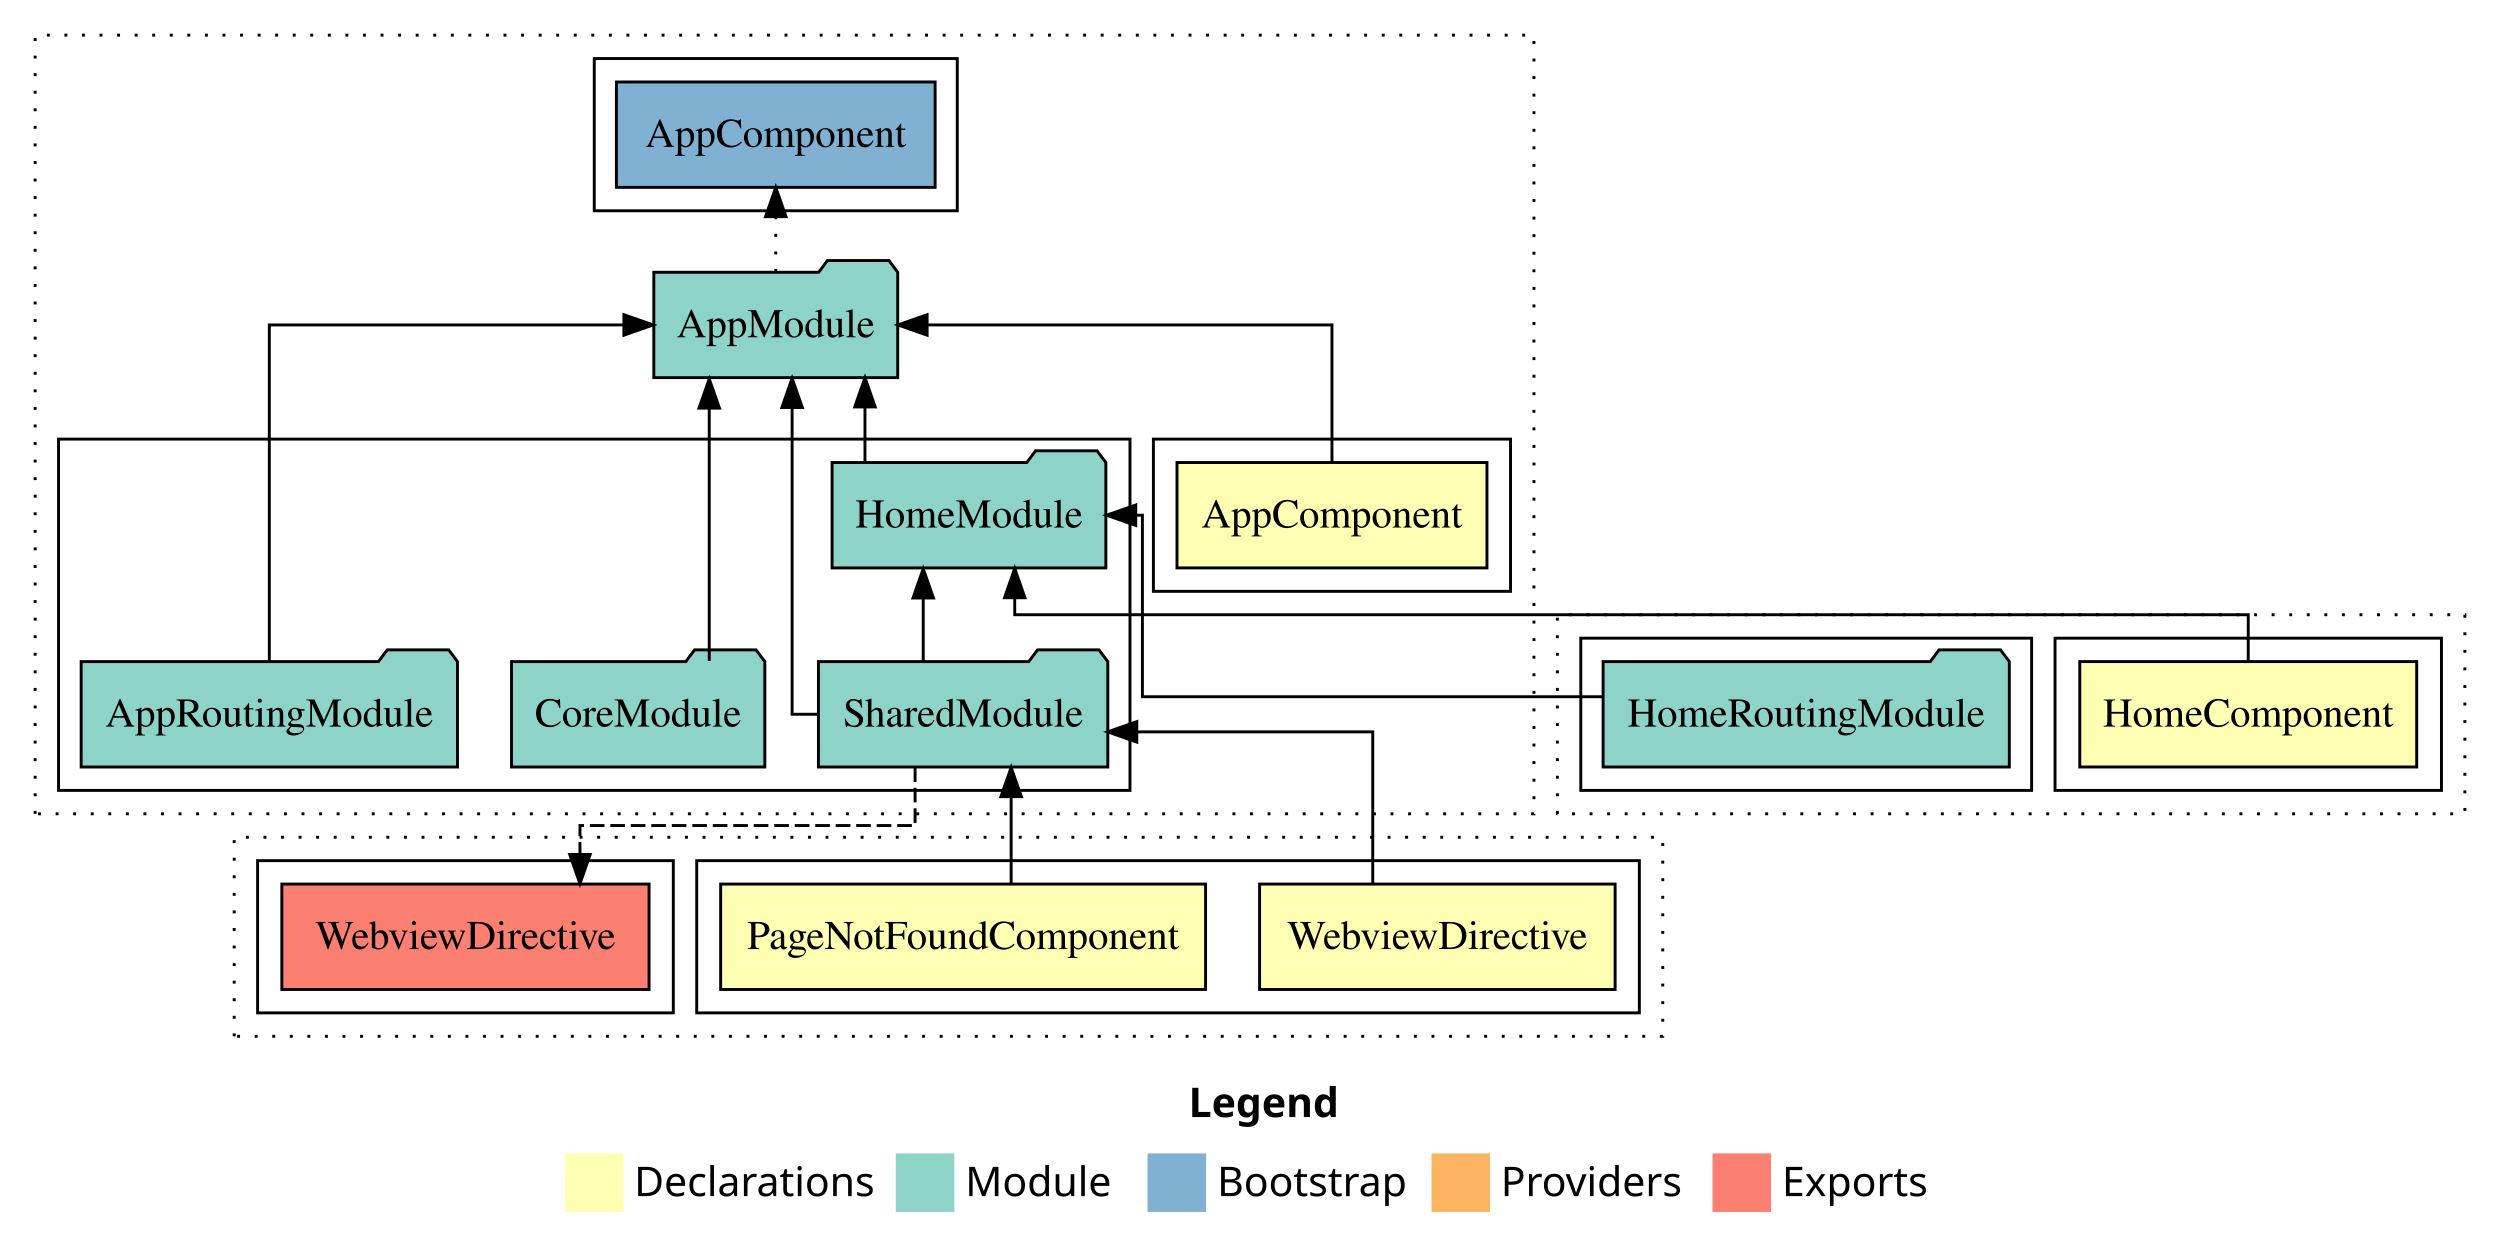
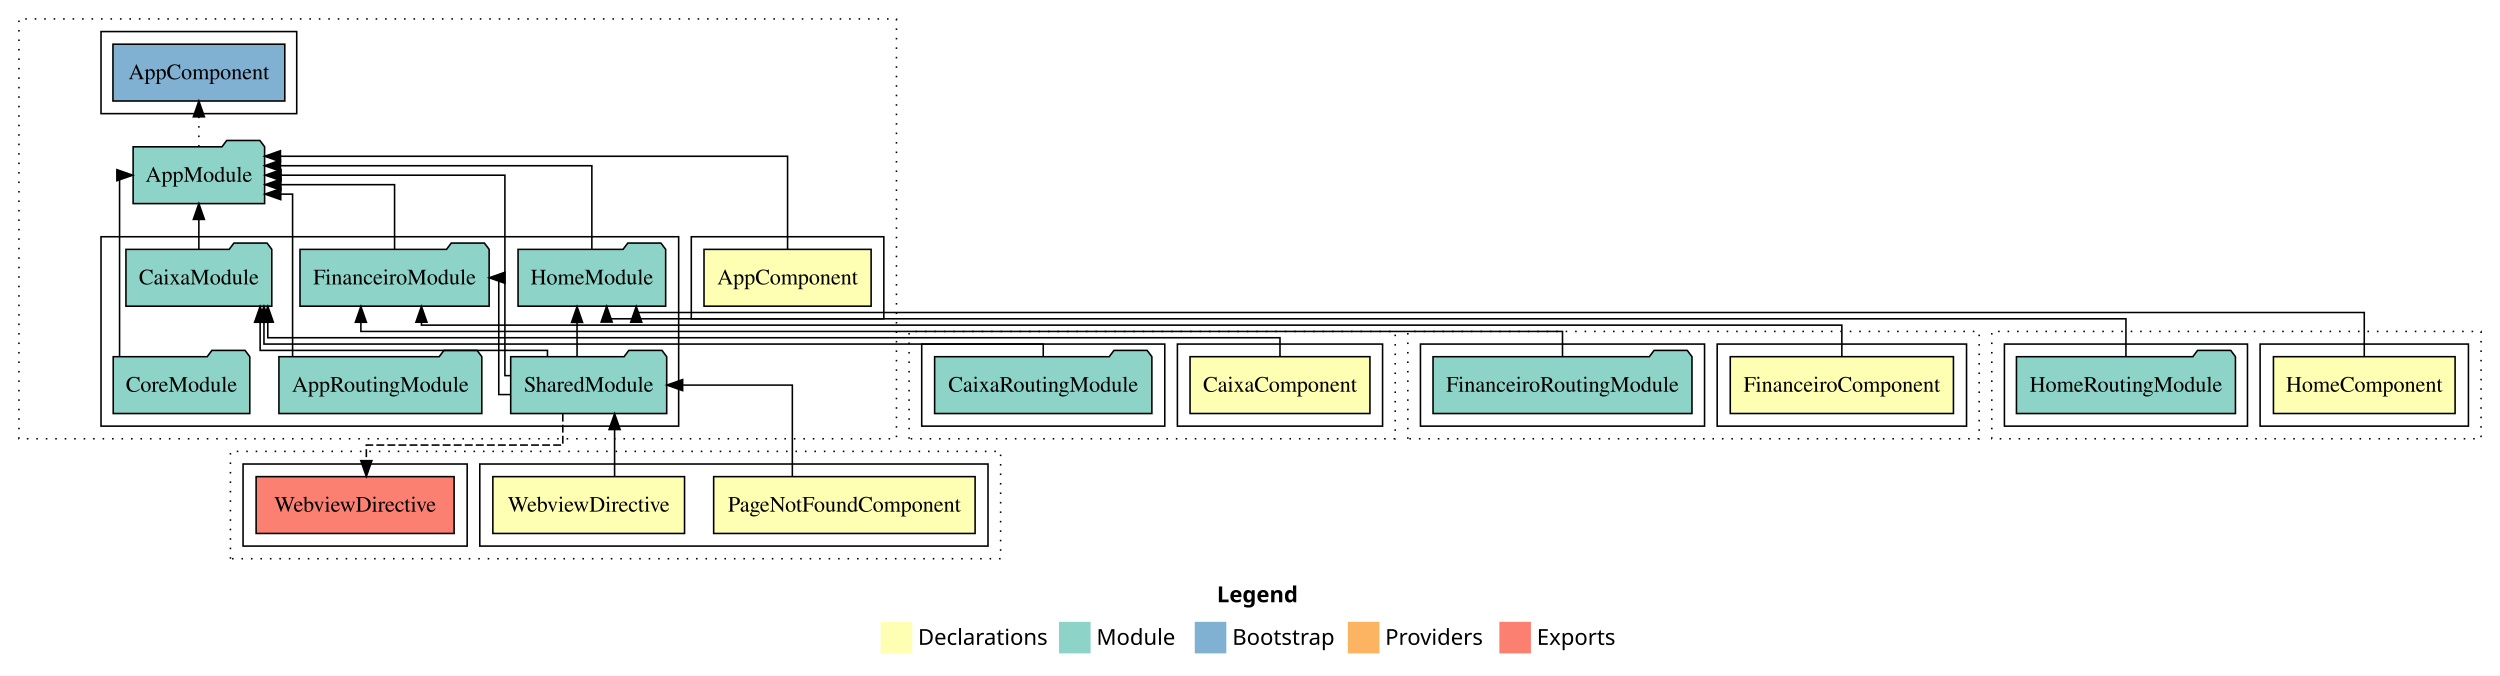
- <svg xmlns="http://www.w3.org/2000/svg" width="854pt" height="428pt" viewBox="0.00 0.00 854.00 428.00">
+ <svg xmlns="http://www.w3.org/2000/svg" width="1584pt" height="428pt" viewBox="0.00 0.00 1584.00 428.00">
  <g id="graph0" class="graph" transform="scale(1 1) rotate(0) translate(4 424)">
-     <polygon fill="#ffffff" stroke="transparent" points="-4,4 -4,-424 850,-424 850,4 -4,4" />
-     <text text-anchor="start" x="402.009" y="-42.4" font-family="sans-serif" font-weight="bold" font-size="14.00" fill="#000000">Legend</text>
-     <polygon fill="#ffffb3" stroke="transparent" points="189,-10 189,-30 209,-30 209,-10 189,-10" />
-     <text text-anchor="start" x="212.629" y="-15.4" font-family="sans-serif" font-size="14.00" fill="#000000">  Declarations</text>
-     <polygon fill="#8dd3c7" stroke="transparent" points="302,-10 302,-30 322,-30 322,-10 302,-10" />
-     <text text-anchor="start" x="325.725" y="-15.4" font-family="sans-serif" font-size="14.00" fill="#000000">  Module</text>
-     <polygon fill="#80b1d3" stroke="transparent" points="388,-10 388,-30 408,-30 408,-10 388,-10" />
-     <text text-anchor="start" x="411.781" y="-15.4" font-family="sans-serif" font-size="14.00" fill="#000000">  Bootstrap</text>
-     <polygon fill="#fdb462" stroke="transparent" points="485,-10 485,-30 505,-30 505,-10 485,-10" />
-     <text text-anchor="start" x="508.673" y="-15.4" font-family="sans-serif" font-size="14.00" fill="#000000">  Providers</text>
-     <polygon fill="#fb8072" stroke="transparent" points="581,-10 581,-30 601,-30 601,-10 581,-10" />
-     <text text-anchor="start" x="604.726" y="-15.4" font-family="sans-serif" font-size="14.00" fill="#000000">  Exports</text>
+     <polygon fill="#ffffff" stroke="transparent" points="-4,4 -4,-424 1580,-424 1580,4 -4,4" />
+     <text text-anchor="start" x="767.009" y="-42.4" font-family="sans-serif" font-weight="bold" font-size="14.00" fill="#000000">Legend</text>
+     <polygon fill="#ffffb3" stroke="transparent" points="554,-10 554,-30 574,-30 574,-10 554,-10" />
+     <text text-anchor="start" x="577.629" y="-15.4" font-family="sans-serif" font-size="14.00" fill="#000000">  Declarations</text>
+     <polygon fill="#8dd3c7" stroke="transparent" points="667,-10 667,-30 687,-30 687,-10 667,-10" />
+     <text text-anchor="start" x="690.725" y="-15.4" font-family="sans-serif" font-size="14.00" fill="#000000">  Module</text>
+     <polygon fill="#80b1d3" stroke="transparent" points="753,-10 753,-30 773,-30 773,-10 753,-10" />
+     <text text-anchor="start" x="776.781" y="-15.4" font-family="sans-serif" font-size="14.00" fill="#000000">  Bootstrap</text>
+     <polygon fill="#fdb462" stroke="transparent" points="850,-10 850,-30 870,-30 870,-10 850,-10" />
+     <text text-anchor="start" x="873.673" y="-15.4" font-family="sans-serif" font-size="14.00" fill="#000000">  Providers</text>
+     <polygon fill="#fb8072" stroke="transparent" points="946,-10 946,-30 966,-30 966,-10 946,-10" />
+     <text text-anchor="start" x="969.726" y="-15.4" font-family="sans-serif" font-size="14.00" fill="#000000">  Exports</text>
    <g id="clust1" class="cluster">
-       <polygon fill="none" stroke="#000000" stroke-dasharray="1,5" points="8,-146 8,-412 520,-412 520,-146 8,-146" />
+       <polygon fill="none" stroke="#000000" stroke-dasharray="1,5" points="8,-146 8,-412 564,-412 564,-146 8,-146" />
    </g>
    <g id="clust2" class="cluster">
-       <polygon fill="none" stroke="#000000" points="390,-222 390,-274 512,-274 512,-222 390,-222" />
+       <polygon fill="none" stroke="#000000" points="434,-222 434,-274 556,-274 556,-222 434,-222" />
    </g>
    <g id="clust4" class="cluster">
-       <polygon fill="none" stroke="#000000" points="16,-154 16,-274 382,-274 382,-154 16,-154" />
+       <polygon fill="none" stroke="#000000" points="60,-154 60,-274 426,-274 426,-154 60,-154" />
    </g>
    <g id="clust6" class="cluster">
-       <polygon fill="none" stroke="#000000" points="199,-352 199,-404 323,-404 323,-352 199,-352" />
-     </g>
-     <g id="clust20" class="cluster">
-       <polygon fill="none" stroke="#000000" stroke-dasharray="1,5" points="528,-146 528,-214 838,-214 838,-146 528,-146" />
-     </g>
-     <g id="clust21" class="cluster">
-       <polygon fill="none" stroke="#000000" points="698,-154 698,-206 830,-206 830,-154 698,-154" />
-     </g>
-     <g id="clust23" class="cluster">
-       <polygon fill="none" stroke="#000000" points="536,-154 536,-206 690,-206 690,-154 536,-154" />
+       <polygon fill="none" stroke="#000000" points="60,-352 60,-404 184,-404 184,-352 60,-352" />
+     </g>
+     <g id="clust14" class="cluster">
+       <polygon fill="none" stroke="#000000" stroke-dasharray="1,5" points="572,-146 572,-214 880,-214 880,-146 572,-146" />
+     </g>
+     <g id="clust15" class="cluster">
+       <polygon fill="none" stroke="#000000" points="742,-154 742,-206 872,-206 872,-154 742,-154" />
+     </g>
+     <g id="clust17" class="cluster">
+       <polygon fill="none" stroke="#000000" points="580,-154 580,-206 734,-206 734,-154 580,-154" />
    </g>
    <g id="clust33" class="cluster">
-       <polygon fill="none" stroke="#000000" stroke-dasharray="1,5" points="76,-70 76,-138 564,-138 564,-70 76,-70" />
+       <polygon fill="none" stroke="#000000" stroke-dasharray="1,5" points="888,-146 888,-214 1250,-214 1250,-146 888,-146" />
    </g>
    <g id="clust34" class="cluster">
-       <polygon fill="none" stroke="#000000" points="234,-78 234,-130 556,-130 556,-78 234,-78" />
-     </g>
-     <g id="clust38" class="cluster">
-       <polygon fill="none" stroke="#000000" points="84,-78 84,-130 226,-130 226,-78 84,-78" />
+       <polygon fill="none" stroke="#000000" points="1084,-154 1084,-206 1242,-206 1242,-154 1084,-154" />
+     </g>
+     <g id="clust36" class="cluster">
+       <polygon fill="none" stroke="#000000" points="896,-154 896,-206 1076,-206 1076,-154 896,-154" />
+     </g>
+     <g id="clust46" class="cluster">
+       <polygon fill="none" stroke="#000000" stroke-dasharray="1,5" points="1258,-146 1258,-214 1568,-214 1568,-146 1258,-146" />
+     </g>
+     <g id="clust47" class="cluster">
+       <polygon fill="none" stroke="#000000" points="1428,-154 1428,-206 1560,-206 1560,-154 1428,-154" />
+     </g>
+     <g id="clust49" class="cluster">
+       <polygon fill="none" stroke="#000000" points="1266,-154 1266,-206 1420,-206 1420,-154 1266,-154" />
+     </g>
+     <g id="clust59" class="cluster">
+       <polygon fill="none" stroke="#000000" stroke-dasharray="1,5" points="142,-70 142,-138 630,-138 630,-70 142,-70" />
+     </g>
+     <g id="clust60" class="cluster">
+       <polygon fill="none" stroke="#000000" points="300,-78 300,-130 622,-130 622,-78 300,-78" />
+     </g>
+     <g id="clust64" class="cluster">
+       <polygon fill="none" stroke="#000000" points="150,-78 150,-130 292,-130 292,-78 150,-78" />
    </g>
    <g id="node1" class="node">
-       <polygon fill="#ffffb3" stroke="#000000" points="503.94,-266 398.06,-266 398.06,-230 503.94,-230 503.94,-266" />
-       <text text-anchor="middle" x="451" y="-243.8" font-family="Times,serif" font-size="14.00" fill="#000000">AppComponent</text>
+       <polygon fill="#ffffb3" stroke="#000000" points="547.94,-266 442.06,-266 442.06,-230 547.94,-230 547.94,-266" />
+       <text text-anchor="middle" x="495" y="-243.8" font-family="Times,serif" font-size="14.00" fill="#000000">AppComponent</text>
    </g>
    <g id="node2" class="node">
-       <polygon fill="#8dd3c7" stroke="#000000" points="302.657,-331 299.657,-335 278.657,-335 275.657,-331 219.343,-331 219.343,-295 302.657,-295 302.657,-331" />
-       <text text-anchor="middle" x="261" y="-308.8" font-family="Times,serif" font-size="14.00" fill="#000000">AppModule</text>
+       <polygon fill="#8dd3c7" stroke="#000000" points="163.657,-331 160.657,-335 139.657,-335 136.657,-331 80.343,-331 80.343,-295 163.657,-295 163.657,-331" />
+       <text text-anchor="middle" x="122" y="-308.8" font-family="Times,serif" font-size="14.00" fill="#000000">AppModule</text>
    </g>
    <g id="edge1" class="edge">
-       <path fill="none" stroke="#000000" d="M451,-266.106C451,-285.339 451,-313 451,-313 451,-313 312.696,-313 312.696,-313" />
-       <polygon fill="#000000" stroke="#000000" points="312.696,-309.5 302.696,-313 312.696,-316.5 312.696,-309.5" />
+       <path fill="none" stroke="#000000" d="M495,-266.248C495,-289.018 495,-325 495,-325 495,-325 173.702,-325 173.702,-325" />
+       <polygon fill="#000000" stroke="#000000" points="173.702,-321.5 163.702,-325 173.702,-328.5 173.702,-321.5" />
+     </g>
+     <g id="node9" class="node">
+       <polygon fill="#80b1d3" stroke="#000000" points="176.439,-396 67.561,-396 67.561,-360 176.439,-360 176.439,-396" />
+       <text text-anchor="middle" x="122" y="-373.8" font-family="Times,serif" font-size="14.00" fill="#000000">AppComponent </text>
+     </g>
+     <g id="edge8" class="edge">
+       <path fill="none" stroke="#000000" stroke-dasharray="1,5" d="M122,-331.106C122,-331.106 122,-349.991 122,-349.991" />
+       <polygon fill="#000000" stroke="#000000" points="118.5,-349.991 122,-359.991 125.5,-349.991 118.5,-349.991" />
+     </g>
+     <g id="node3" class="node">
+       <polygon fill="#8dd3c7" stroke="#000000" points="301.274,-198 298.274,-202 277.274,-202 274.274,-198 172.726,-198 172.726,-162 301.274,-162 301.274,-198" />
+       <text text-anchor="middle" x="237" y="-175.8" font-family="Times,serif" font-size="14.00" fill="#000000">AppRoutingModule</text>
+     </g>
+     <g id="edge2" class="edge">
+       <path fill="none" stroke="#000000" d="M181.38,-198.115C181.38,-231.87 181.38,-301 181.38,-301 181.38,-301 173.885,-301 173.885,-301" />
+       <polygon fill="#000000" stroke="#000000" points="173.885,-297.5 163.885,-301 173.885,-304.5 173.885,-297.5" />
+     </g>
+     <g id="node4" class="node">
+       <polygon fill="#8dd3c7" stroke="#000000" points="168.206,-266 165.206,-270 144.206,-270 141.206,-266 75.794,-266 75.794,-230 168.206,-230 168.206,-266" />
+       <text text-anchor="middle" x="122" y="-243.8" font-family="Times,serif" font-size="14.00" fill="#000000">CaixaModule</text>
+     </g>
+     <g id="edge3" class="edge">
+       <path fill="none" stroke="#000000" d="M122,-266.106C122,-266.106 122,-284.991 122,-284.991" />
+       <polygon fill="#000000" stroke="#000000" points="118.5,-284.991 122,-294.991 125.5,-284.991 118.5,-284.991" />
+     </g>
+     <g id="node5" class="node">
+       <polygon fill="#8dd3c7" stroke="#000000" points="154.262,-198 151.262,-202 130.262,-202 127.262,-198 67.738,-198 67.738,-162 154.262,-162 154.262,-198" />
+       <text text-anchor="middle" x="111" y="-175.8" font-family="Times,serif" font-size="14.00" fill="#000000">CoreModule</text>
+     </g>
+     <g id="edge4" class="edge">
+       <path fill="none" stroke="#000000" d="M71.758,-198.214C71.758,-234.64 71.758,-313 71.758,-313 71.758,-313 72.588,-313 72.588,-313" />
+       <polygon fill="#000000" stroke="#000000" points="70.055,-316.5 80.055,-313 70.054,-309.5 70.055,-316.5" />
+     </g>
+     <g id="node6" class="node">
+       <polygon fill="#8dd3c7" stroke="#000000" points="305.919,-266 302.919,-270 281.919,-270 278.919,-266 186.081,-266 186.081,-230 305.919,-230 305.919,-266" />
+       <text text-anchor="middle" x="246" y="-243.8" font-family="Times,serif" font-size="14.00" fill="#000000">FinanceiroModule</text>
+     </g>
+     <g id="edge5" class="edge">
+       <path fill="none" stroke="#000000" d="M246,-266.022C246,-283.373 246,-307 246,-307 246,-307 173.981,-307 173.981,-307" />
+       <polygon fill="#000000" stroke="#000000" points="173.981,-303.5 163.981,-307 173.981,-310.5 173.981,-303.5" />
    </g>
    <g id="node7" class="node">
-       <polygon fill="#80b1d3" stroke="#000000" points="315.439,-396 206.561,-396 206.561,-360 315.439,-360 315.439,-396" />
-       <text text-anchor="middle" x="261" y="-373.8" font-family="Times,serif" font-size="14.00" fill="#000000">AppComponent </text>
+       <polygon fill="#8dd3c7" stroke="#000000" points="417.762,-266 414.762,-270 393.762,-270 390.762,-266 324.238,-266 324.238,-230 417.762,-230 417.762,-266" />
+       <text text-anchor="middle" x="371" y="-243.8" font-family="Times,serif" font-size="14.00" fill="#000000">HomeModule</text>
    </g>
    <g id="edge6" class="edge">
-       <path fill="none" stroke="#000000" stroke-dasharray="1,5" d="M261,-331.106C261,-331.106 261,-349.991 261,-349.991" />
-       <polygon fill="#000000" stroke="#000000" points="257.5,-349.991 261,-359.991 264.5,-349.991 257.5,-349.991" />
-     </g>
-     <g id="node3" class="node">
-       <polygon fill="#8dd3c7" stroke="#000000" points="152.274,-198 149.274,-202 128.274,-202 125.274,-198 23.726,-198 23.726,-162 152.274,-162 152.274,-198" />
-       <text text-anchor="middle" x="88" y="-175.8" font-family="Times,serif" font-size="14.00" fill="#000000">AppRoutingModule</text>
-     </g>
-     <g id="edge2" class="edge">
-       <path fill="none" stroke="#000000" d="M88,-198.214C88,-234.64 88,-313 88,-313 88,-313 209.121,-313 209.121,-313" />
-       <polygon fill="#000000" stroke="#000000" points="209.122,-316.5 219.121,-313 209.121,-309.5 209.122,-316.5" />
-     </g>
-     <g id="node4" class="node">
-       <polygon fill="#8dd3c7" stroke="#000000" points="257.262,-198 254.262,-202 233.262,-202 230.262,-198 170.738,-198 170.738,-162 257.262,-162 257.262,-198" />
-       <text text-anchor="middle" x="214" y="-175.8" font-family="Times,serif" font-size="14.00" fill="#000000">CoreModule</text>
-     </g>
-     <g id="edge3" class="edge">
-       <path fill="none" stroke="#000000" d="M238.276,-198.214C238.276,-198.214 238.276,-284.579 238.276,-284.579" />
-       <polygon fill="#000000" stroke="#000000" points="234.776,-284.579 238.276,-294.579 241.776,-284.579 234.776,-284.579" />
-     </g>
-     <g id="node5" class="node">
-       <polygon fill="#8dd3c7" stroke="#000000" points="373.762,-266 370.762,-270 349.762,-270 346.762,-266 280.238,-266 280.238,-230 373.762,-230 373.762,-266" />
-       <text text-anchor="middle" x="327" y="-243.8" font-family="Times,serif" font-size="14.00" fill="#000000">HomeModule</text>
-     </g>
-     <g id="edge4" class="edge">
-       <path fill="none" stroke="#000000" d="M291.474,-266.106C291.474,-266.106 291.474,-284.991 291.474,-284.991" />
-       <polygon fill="#000000" stroke="#000000" points="287.974,-284.991 291.474,-294.991 294.974,-284.991 287.974,-284.991" />
-     </g>
-     <g id="node6" class="node">
-       <polygon fill="#8dd3c7" stroke="#000000" points="374.423,-198 371.423,-202 350.423,-202 347.423,-198 275.577,-198 275.577,-162 374.423,-162 374.423,-198" />
-       <text text-anchor="middle" x="325" y="-175.8" font-family="Times,serif" font-size="14.00" fill="#000000">SharedModule</text>
-     </g>
-     <g id="edge5" class="edge">
-       <path fill="none" stroke="#000000" d="M275.712,-180C270.236,-180 266.585,-180 266.585,-180 266.585,-180 266.585,-284.786 266.585,-284.786" />
-       <polygon fill="#000000" stroke="#000000" points="263.085,-284.786 266.585,-294.786 270.085,-284.786 263.085,-284.786" />
+       <path fill="none" stroke="#000000" d="M371,-266.284C371,-287.321 371,-319 371,-319 371,-319 173.677,-319 173.677,-319" />
+       <polygon fill="#000000" stroke="#000000" points="173.677,-315.5 163.677,-319 173.677,-322.5 173.677,-315.5" />
+     </g>
+     <g id="node8" class="node">
+       <polygon fill="#8dd3c7" stroke="#000000" points="418.423,-198 415.423,-202 394.423,-202 391.423,-198 319.577,-198 319.577,-162 418.423,-162 418.423,-198" />
+       <text text-anchor="middle" x="369" y="-175.8" font-family="Times,serif" font-size="14.00" fill="#000000">SharedModule</text>
+     </g>
+     <g id="edge7" class="edge">
+       <path fill="none" stroke="#000000" d="M319.724,-186C317.334,-186 315.905,-186 315.905,-186 315.905,-186 315.905,-313 315.905,-313 315.905,-313 174.075,-313 174.075,-313" />
+       <polygon fill="#000000" stroke="#000000" points="174.075,-309.5 164.075,-313 174.075,-316.5 174.075,-309.5" />
+     </g>
+     <g id="edge11" class="edge">
+       <path fill="none" stroke="#000000" d="M342.872,-198.168C342.872,-200.448 342.872,-202 342.872,-202 342.872,-202 160.817,-202 160.817,-202 160.817,-202 160.817,-219.82 160.817,-219.82" />
+       <polygon fill="#000000" stroke="#000000" points="157.317,-219.82 160.817,-229.82 164.317,-219.82 157.317,-219.82" />
+     </g>
+     <g id="edge14" class="edge">
+       <path fill="none" stroke="#000000" d="M319.471,-174C314.946,-174 312.022,-174 312.022,-174 312.022,-174 312.022,-248 312.022,-248 312.022,-248 311.412,-248 311.412,-248" />
+       <polygon fill="#000000" stroke="#000000" points="315.929,-244.5 305.929,-248 315.929,-251.5 315.929,-244.5" />
+     </g>
+     <g id="edge17" class="edge">
+       <path fill="none" stroke="#000000" d="M361.624,-198.223C361.624,-198.223 361.624,-219.727 361.624,-219.727" />
+       <polygon fill="#000000" stroke="#000000" points="358.124,-219.727 361.624,-229.727 365.124,-219.727 358.124,-219.727" />
+     </g>
+     <g id="node18" class="node">
+       <polygon fill="#fb8072" stroke="#000000" points="283.724,-122 158.276,-122 158.276,-86 283.724,-86 283.724,-122" />
+       <text text-anchor="middle" x="221" y="-99.8" font-family="Times,serif" font-size="14.00" fill="#000000">WebviewDirective </text>
+     </g>
+     <g id="edge20" class="edge">
+       <path fill="none" stroke="#000000" stroke-dasharray="5,2" d="M352.596,-161.89C352.596,-152.103 352.596,-142 352.596,-142 352.596,-142 228.112,-142 228.112,-142 228.112,-142 228.112,-132.11 228.112,-132.11" />
+       <polygon fill="#000000" stroke="#000000" points="231.613,-132.11 228.112,-122.11 224.613,-132.11 231.613,-132.11" />
+     </g>
+     <g id="node10" class="node">
+       <polygon fill="#ffffb3" stroke="#000000" points="863.989,-198 750.011,-198 750.011,-162 863.989,-162 863.989,-198" />
+       <text text-anchor="middle" x="807" y="-175.8" font-family="Times,serif" font-size="14.00" fill="#000000">CaixaComponent</text>
    </g>
    <g id="edge9" class="edge">
-       <path fill="none" stroke="#000000" d="M311.373,-198.223C311.373,-198.223 311.373,-219.727 311.373,-219.727" />
-       <polygon fill="#000000" stroke="#000000" points="307.873,-219.727 311.373,-229.727 314.873,-219.727 307.873,-219.727" />
+       <path fill="none" stroke="#000000" d="M807,-198.143C807,-204.461 807,-210 807,-210 807,-210 165.674,-210 165.674,-210 165.674,-210 165.674,-219.89 165.674,-219.89" />
+       <polygon fill="#000000" stroke="#000000" points="162.174,-219.89 165.674,-229.89 169.174,-219.89 162.174,-219.89" />
+     </g>
+     <g id="node11" class="node">
+       <polygon fill="#8dd3c7" stroke="#000000" points="725.824,-198 722.824,-202 701.824,-202 698.824,-198 588.176,-198 588.176,-162 725.824,-162 725.824,-198" />
+       <text text-anchor="middle" x="657" y="-175.8" font-family="Times,serif" font-size="14.00" fill="#000000">CaixaRoutingModule</text>
+     </g>
+     <g id="edge10" class="edge">
+       <path fill="none" stroke="#000000" d="M657,-198.058C657,-202.494 657,-206 657,-206 657,-206 163.246,-206 163.246,-206 163.246,-206 163.246,-219.945 163.246,-219.945" />
+       <polygon fill="#000000" stroke="#000000" points="159.746,-219.944 163.246,-229.945 166.746,-219.945 159.746,-219.944" />
    </g>
    <g id="node12" class="node">
-       <polygon fill="#fb8072" stroke="#000000" points="217.724,-122 92.276,-122 92.276,-86 217.724,-86 217.724,-122" />
-       <text text-anchor="middle" x="155" y="-99.8" font-family="Times,serif" font-size="14.00" fill="#000000">WebviewDirective </text>
+       <polygon fill="#ffffb3" stroke="#000000" points="1233.701,-198 1092.299,-198 1092.299,-162 1233.701,-162 1233.701,-198" />
+       <text text-anchor="middle" x="1163" y="-175.8" font-family="Times,serif" font-size="14.00" fill="#000000">FinanceiroComponent</text>
    </g>
    <g id="edge12" class="edge">
-       <path fill="none" stroke="#000000" stroke-dasharray="5,2" d="M308.596,-161.89C308.596,-152.103 308.596,-142 308.596,-142 308.596,-142 194.115,-142 194.115,-142 194.115,-142 194.115,-132.11 194.115,-132.11" />
-       <polygon fill="#000000" stroke="#000000" points="197.616,-132.11 194.115,-122.11 190.616,-132.11 197.616,-132.11" />
-     </g>
-     <g id="node8" class="node">
-       <polygon fill="#ffffb3" stroke="#000000" points="821.545,-198 706.455,-198 706.455,-162 821.545,-162 821.545,-198" />
-       <text text-anchor="middle" x="764" y="-175.8" font-family="Times,serif" font-size="14.00" fill="#000000">HomeComponent</text>
-     </g>
-     <g id="edge7" class="edge">
-       <path fill="none" stroke="#000000" d="M764,-198.194C764,-206.278 764,-214 764,-214 764,-214 342.627,-214 342.627,-214 342.627,-214 342.627,-219.806 342.627,-219.806" />
-       <polygon fill="#000000" stroke="#000000" points="339.127,-219.805 342.627,-229.806 346.127,-219.806 339.127,-219.805" />
-     </g>
-     <g id="node9" class="node">
-       <polygon fill="#8dd3c7" stroke="#000000" points="682.38,-198 679.38,-202 658.38,-202 655.38,-198 543.62,-198 543.62,-162 682.38,-162 682.38,-198" />
-       <text text-anchor="middle" x="613" y="-175.8" font-family="Times,serif" font-size="14.00" fill="#000000">HomeRoutingModule</text>
-     </g>
-     <g id="edge8" class="edge">
-       <path fill="none" stroke="#000000" d="M543.425,-186C476.77,-186 386.246,-186 386.246,-186 386.246,-186 386.246,-248 386.246,-248 386.246,-248 383.97,-248 383.97,-248" />
-       <polygon fill="#000000" stroke="#000000" points="383.97,-244.5 373.97,-248 383.97,-251.5 383.97,-244.5" />
-     </g>
-     <g id="node10" class="node">
-       <polygon fill="#ffffb3" stroke="#000000" points="407.824,-122 242.176,-122 242.176,-86 407.824,-86 407.824,-122" />
-       <text text-anchor="middle" x="325" y="-99.8" font-family="Times,serif" font-size="14.00" fill="#000000">PageNotFoundComponent</text>
-     </g>
-     <g id="edge10" class="edge">
-       <path fill="none" stroke="#000000" d="M341.404,-122.011C341.404,-122.011 341.404,-151.855 341.404,-151.855" />
-       <polygon fill="#000000" stroke="#000000" points="337.904,-151.855 341.404,-161.855 344.904,-151.855 337.904,-151.855" />
-     </g>
-     <g id="node11" class="node">
-       <polygon fill="#ffffb3" stroke="#000000" points="547.724,-122 426.276,-122 426.276,-86 547.724,-86 547.724,-122" />
-       <text text-anchor="middle" x="487" y="-99.8" font-family="Times,serif" font-size="14.00" fill="#000000">WebviewDirective</text>
-     </g>
-     <g id="edge11" class="edge">
-       <path fill="none" stroke="#000000" d="M464.929,-122.027C464.929,-142.767 464.929,-174 464.929,-174 464.929,-174 384.334,-174 384.334,-174" />
-       <polygon fill="#000000" stroke="#000000" points="384.334,-170.5 374.334,-174 384.334,-177.5 384.334,-170.5" />
+       <path fill="none" stroke="#000000" d="M1163,-198.11C1163,-207.897 1163,-218 1163,-218 1163,-218 263.022,-218 263.022,-218 263.022,-218 263.022,-219.857 263.022,-219.857" />
+       <polygon fill="#000000" stroke="#000000" points="259.522,-219.857 263.022,-229.857 266.522,-219.857 259.522,-219.857" />
+     </g>
+     <g id="node13" class="node">
+       <polygon fill="#8dd3c7" stroke="#000000" points="1068.036,-198 1065.036,-202 1044.036,-202 1041.036,-198 903.963,-198 903.963,-162 1068.036,-162 1068.036,-198" />
+       <text text-anchor="middle" x="986" y="-175.8" font-family="Times,serif" font-size="14.00" fill="#000000">FinanceiroRoutingModule</text>
+     </g>
+     <g id="edge13" class="edge">
+       <path fill="none" stroke="#000000" d="M986,-198.194C986,-206.278 986,-214 986,-214 986,-214 224.656,-214 224.656,-214 224.656,-214 224.656,-219.806 224.656,-219.806" />
+       <polygon fill="#000000" stroke="#000000" points="221.156,-219.805 224.656,-229.806 228.156,-219.806 221.156,-219.805" />
+     </g>
+     <g id="node14" class="node">
+       <polygon fill="#ffffb3" stroke="#000000" points="1551.545,-198 1436.455,-198 1436.455,-162 1551.545,-162 1551.545,-198" />
+       <text text-anchor="middle" x="1494" y="-175.8" font-family="Times,serif" font-size="14.00" fill="#000000">HomeComponent</text>
+     </g>
+     <g id="edge15" class="edge">
+       <path fill="none" stroke="#000000" d="M1494,-198.18C1494,-211.038 1494,-226 1494,-226 1494,-226 399.128,-226 399.128,-226 399.128,-226 399.128,-226.383 399.128,-226.383" />
+       <polygon fill="#000000" stroke="#000000" points="395.629,-219.832 399.128,-229.832 402.629,-219.832 395.629,-219.832" />
+     </g>
+     <g id="node15" class="node">
+       <polygon fill="#8dd3c7" stroke="#000000" points="1412.38,-198 1409.38,-202 1388.38,-202 1385.38,-198 1273.62,-198 1273.62,-162 1412.38,-162 1412.38,-198" />
+       <text text-anchor="middle" x="1343" y="-175.8" font-family="Times,serif" font-size="14.00" fill="#000000">HomeRoutingModule</text>
+     </g>
+     <g id="edge16" class="edge">
+       <path fill="none" stroke="#000000" d="M1343,-198.055C1343,-209.439 1343,-222 1343,-222 1343,-222 380.376,-222 380.376,-222 380.376,-222 380.376,-222.794 380.376,-222.794" />
+       <polygon fill="#000000" stroke="#000000" points="376.876,-219.942 380.376,-229.942 383.876,-219.942 376.876,-219.942" />
+     </g>
+     <g id="node16" class="node">
+       <polygon fill="#ffffb3" stroke="#000000" points="613.824,-122 448.176,-122 448.176,-86 613.824,-86 613.824,-122" />
+       <text text-anchor="middle" x="531" y="-99.8" font-family="Times,serif" font-size="14.00" fill="#000000">PageNotFoundComponent</text>
+     </g>
+     <g id="edge18" class="edge">
+       <path fill="none" stroke="#000000" d="M498.029,-122.011C498.029,-144.485 498.029,-180 498.029,-180 498.029,-180 428.517,-180 428.517,-180" />
+       <polygon fill="#000000" stroke="#000000" points="428.517,-176.5 418.517,-180 428.517,-183.5 428.517,-176.5" />
+     </g>
+     <g id="node17" class="node">
+       <polygon fill="#ffffb3" stroke="#000000" points="429.724,-122 308.276,-122 308.276,-86 429.724,-86 429.724,-122" />
+       <text text-anchor="middle" x="369" y="-99.8" font-family="Times,serif" font-size="14.00" fill="#000000">WebviewDirective</text>
+     </g>
+     <g id="edge19" class="edge">
+       <path fill="none" stroke="#000000" d="M385.404,-122.011C385.404,-122.011 385.404,-151.855 385.404,-151.855" />
+       <polygon fill="#000000" stroke="#000000" points="381.904,-151.855 385.404,-161.855 388.904,-151.855 381.904,-151.855" />
    </g>
  </g>
</svg>
